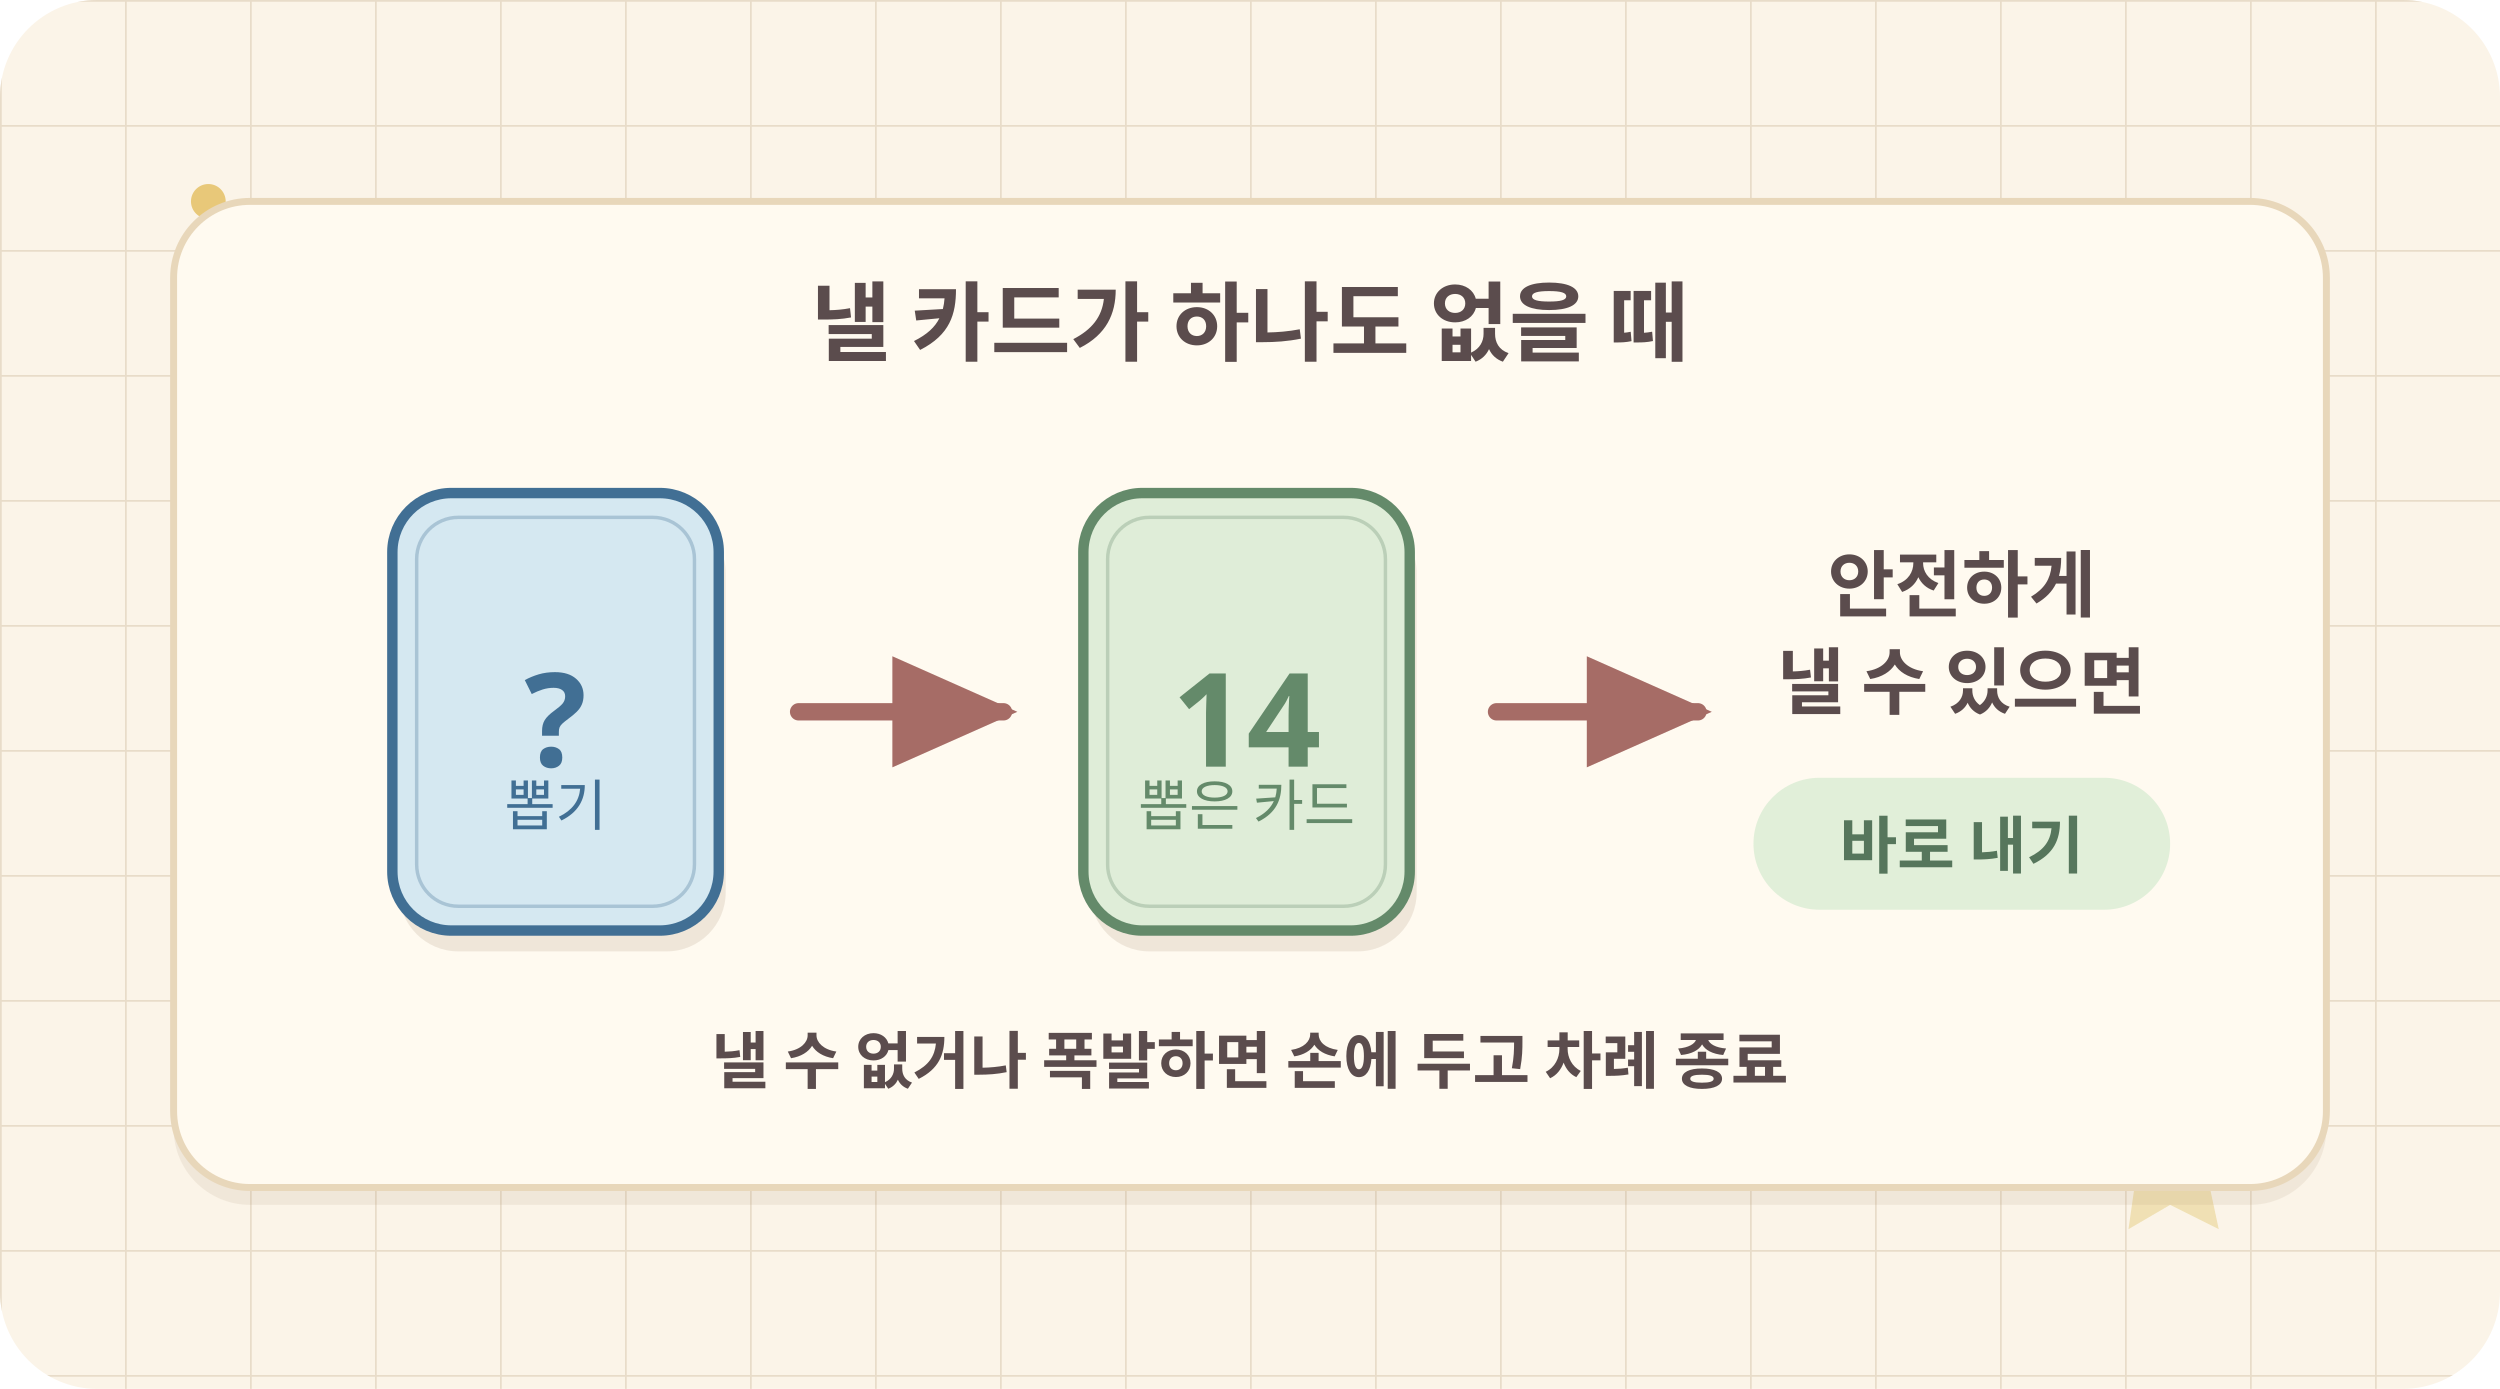
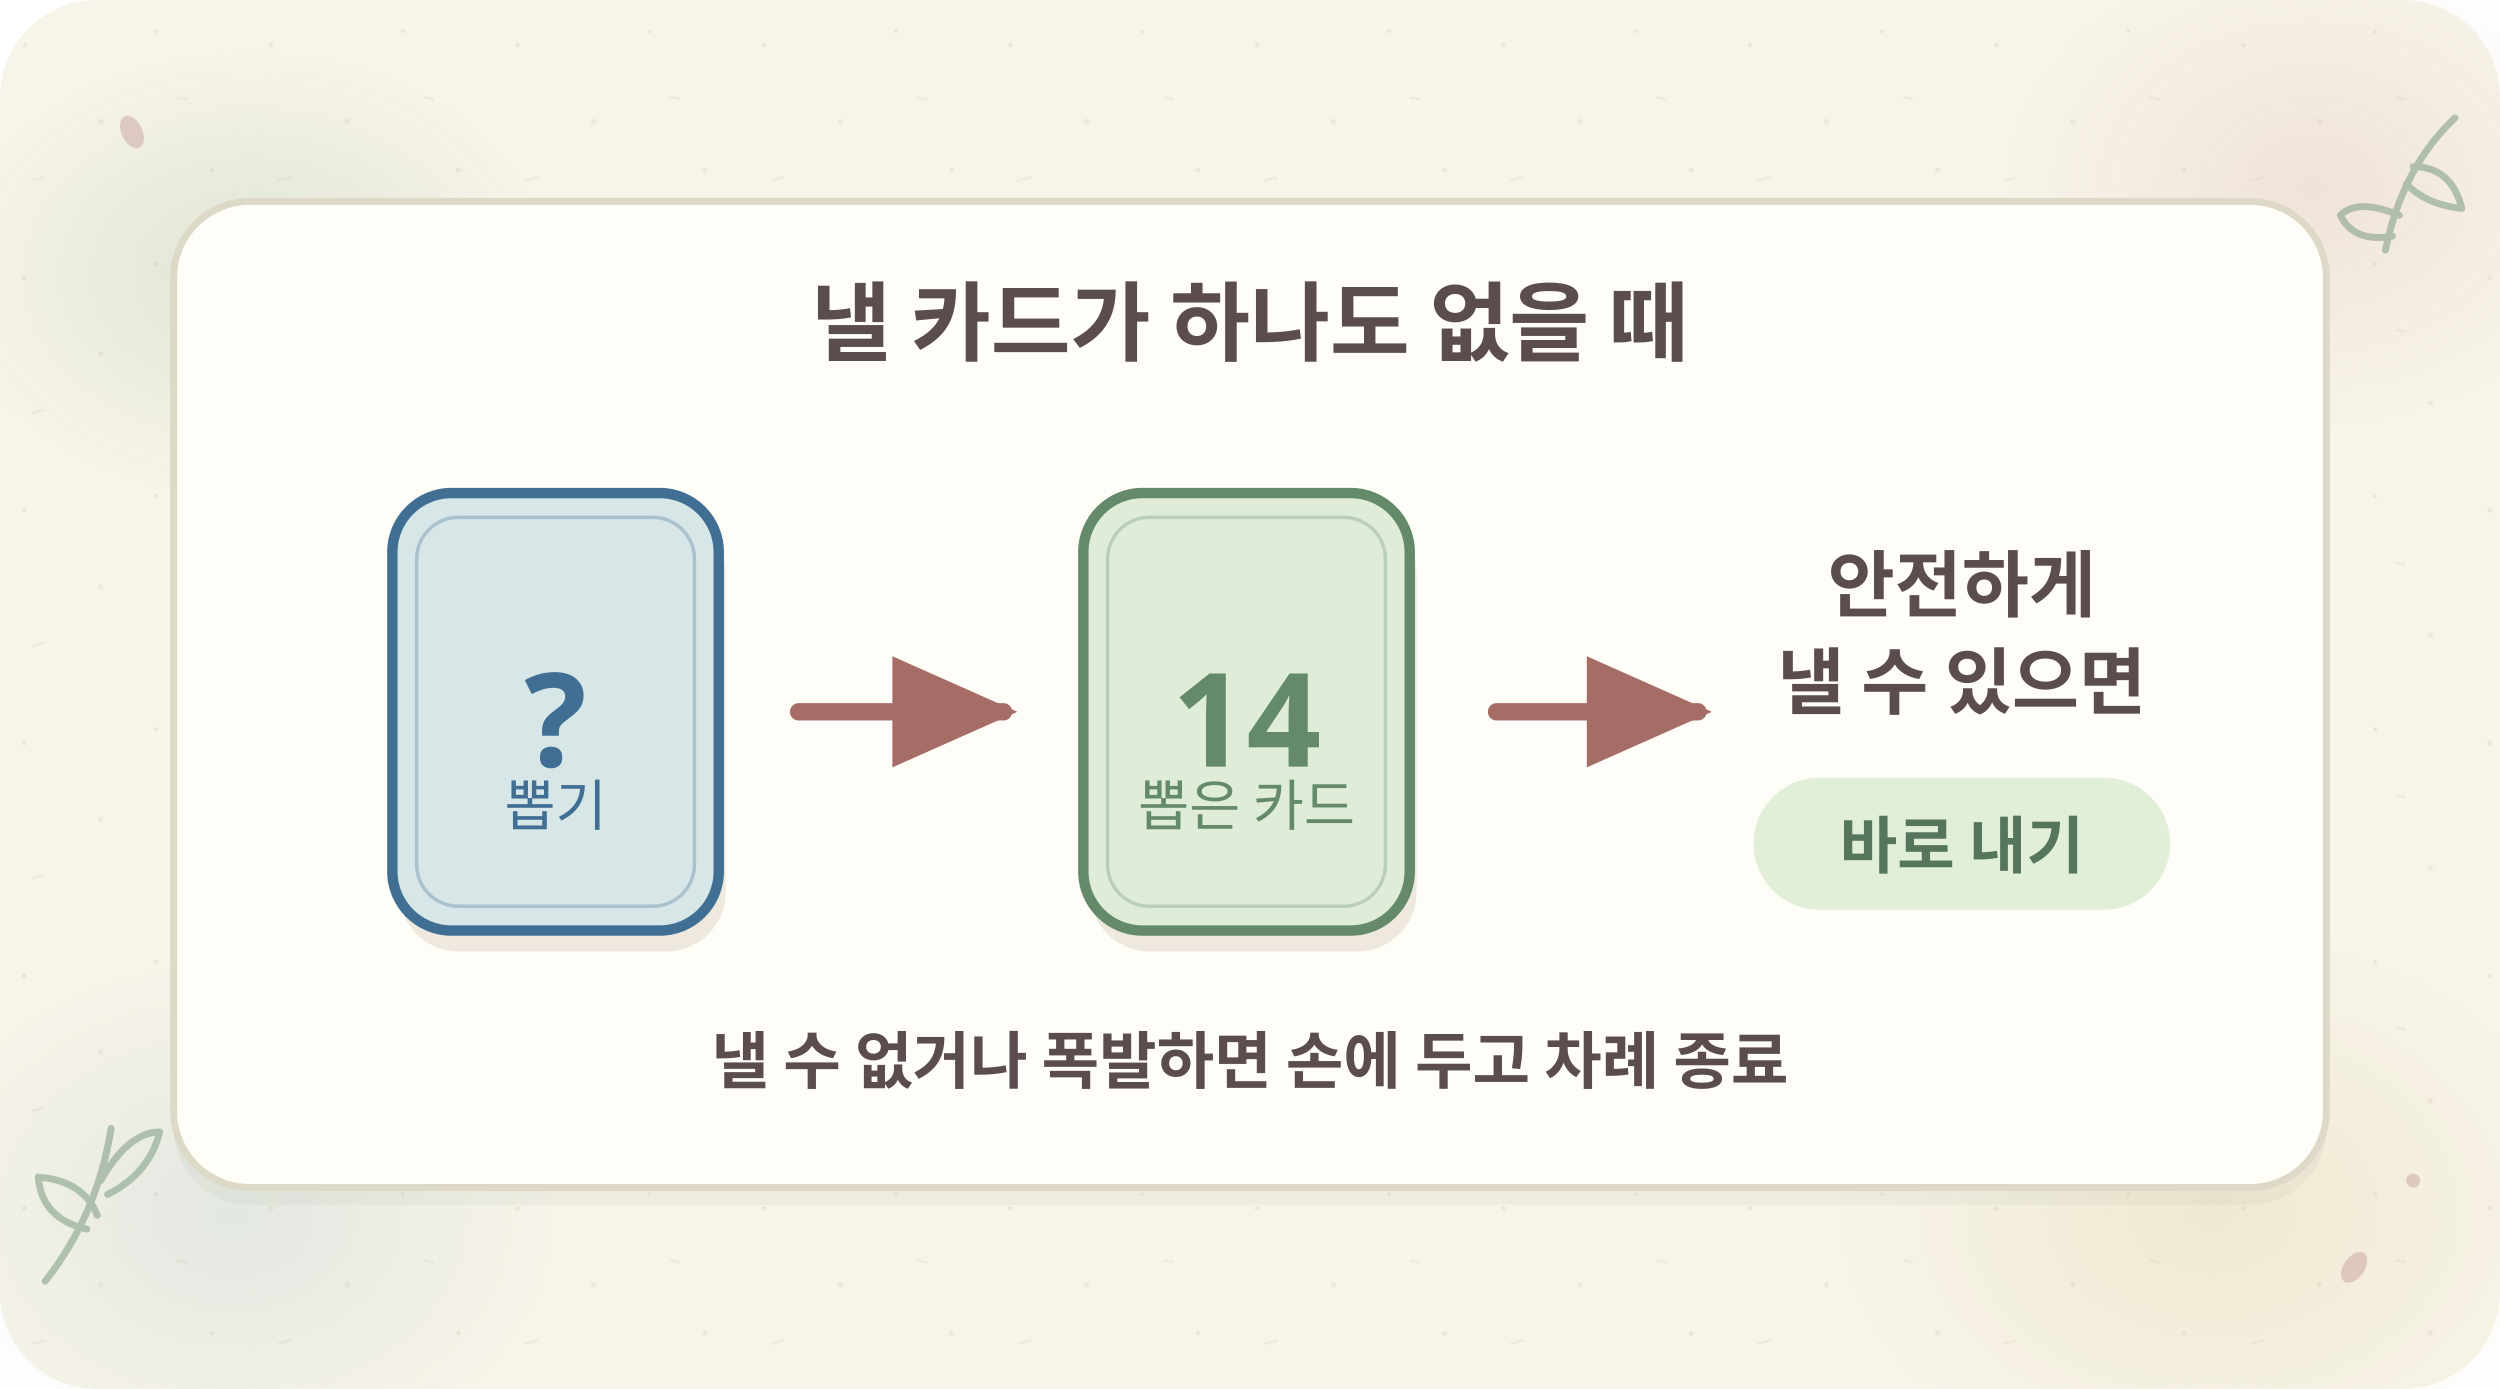
<svg xmlns="http://www.w3.org/2000/svg" viewBox="0 0 720 400" role="img" aria-label="낼 수 있는 카드가 없으면 한 장 뽑고 벌점 없이 낼 수 있으면 바로 냅니다">
  <defs>
    <pattern id="grid" width="36" height="36" patternUnits="userSpaceOnUse">
      <path d="M36 0H0V36" fill="none" stroke="#e8dcc9" stroke-width="1" />
    </pattern>
    <marker id="arrow" viewBox="0 0 10 10" refX="8" refY="5" markerWidth="8" markerHeight="8" orient="auto-start-reverse">
      <path d="M 0 1 L 9 5 L 0 9 z" fill="#a66c66" />
    </marker>
+     <radialGradient id="sagewash">
+       <stop stop-color="#b8cbb3" stop-opacity=".8" />
+       <stop offset="1" stop-color="#b8cbb3" stop-opacity="0" />
+     </radialGradient>
+     <radialGradient id="rosewash">
+       <stop stop-color="#e4c8c0" stop-opacity=".8" />
+       <stop offset="1" stop-color="#e4c8c0" stop-opacity="0" />
+     </radialGradient>
+     <radialGradient id="goldwash">
+       <stop stop-color="#e6d8b0" stop-opacity=".9" />
+       <stop offset="1" stop-color="#e6d8b0" stop-opacity="0" />
+     </radialGradient>
+     <radialGradient id="bluewash">
+       <stop stop-color="#c2d3d4" stop-opacity=".8" />
+       <stop offset="1" stop-color="#c2d3d4" stop-opacity="0" />
+     </radialGradient>
+     <pattern id="papergrain" width="71" height="67" patternUnits="userSpaceOnUse">
+       <circle cx="7" cy="13" r=".7" fill="#b8b4a1" />
+       <circle cx="45" cy="9" r=".6" fill="#b8b4a1" />
+       <circle cx="29" cy="35" r=".8" fill="#c4baa7" />
+       <circle cx="61" cy="49" r=".7" fill="#b8b4a1" />
+       <path d="M9 52l4-1 M51 28l3 .6" stroke="#c7bda8" stroke-width=".6" />
+     </pattern>
  </defs>
-   <rect width="720" height="400" rx="28" fill="#fbf4e8" />
-   <rect width="720" height="400" rx="28" fill="url(#grid)" />
-   <circle cx="60" cy="58" r="5" fill="#e8c879" />
-   <circle cx="659" cy="72" r="8" fill="#dcbfc0" />
-   <path d="M625 313l7 14 15 3-11 10 3 14-14-7-12 7 2-14-10-10 14-3z" fill="#ead598" opacity=".65" />
-   <rect x="50" y="63" width="620" height="284" rx="22" fill="#a58769" opacity=".12" />
-   <rect x="50" y="58" width="620" height="284" rx="22" fill="#fffaf0" stroke="#e8d7ba" stroke-width="2" />
+   <rect width="720" height="400" rx="28" fill="#f7f4e9" />
+   <g opacity=".48">
+     <ellipse cx="72" cy="79" rx="88" ry="65" fill="url(#sagewash)" />
+     <ellipse cx="666" cy="54" rx="90" ry="70" fill="url(#rosewash)" />
+     <ellipse cx="637" cy="349" rx="110" ry="82" fill="url(#goldwash)" />
+     <ellipse cx="67" cy="350" rx="94" ry="74" fill="url(#bluewash)" />
+   </g>
+   <rect x="2" y="2" width="716" height="396" rx="26" fill="url(#papergrain)" opacity=".22" />
+   <g fill="none" stroke="#88a48b" stroke-width="2" stroke-linecap="round" stroke-linejoin="round" opacity=".62">
+     <path d="M13 369 Q28 350 32 325 M25 354 Q12 351 11 339 Q24 340 28 350 M29 340 Q37 326 46 326 Q43 338 31 344" />
+     <path d="M707 34 Q692 48 687 72 M695 48 Q706 48 709 60 Q699 59 693 53 M691 62 Q679 57 674 62 Q678 70 689 68" />
+   </g>
+   <g fill="#c69e98" opacity=".48">
+     <ellipse cx="38" cy="38" rx="3" ry="5" transform="rotate(-25 38 38)" />
+     <ellipse cx="678" cy="365" rx="3" ry="5" transform="rotate(35 678 365)" />
+     <circle cx="695" cy="340" r="2" />
+   </g>
+   <rect x="50" y="63" width="620" height="284" rx="22" fill="#aab5a1" opacity=".12" />
+   <rect x="50" y="58" width="620" height="284" rx="22" fill="#fffdf7" stroke="#ded9c7" stroke-width="2" />
  <text x="360" y="102" text-anchor="middle" fill="#5b4c4d" font-size="25" font-weight="700" font-family="Pretendard, Noto Sans KR, Apple SD Gothic Neo, sans-serif">낼 카드가 하나도 없을 때</text>
  <g transform="translate(113 142) rotate(0 47.0 63.0)">
    <rect x="2" y="6" width="94" height="126" rx="17" fill="#987a61" opacity=".16" />
-     <rect width="94" height="126" rx="17" fill="#d5e8f1" stroke="#416f94" stroke-width="3" />
+     <rect width="94" height="126" rx="17" fill="#d7e6e7" stroke="#416f94" stroke-width="3" />
    <rect x="7" y="7" width="80" height="112" rx="12" fill="none" stroke="#416f94" opacity=".3" />
    <text x="47.0" y="65.52" text-anchor="middle" dominant-baseline="middle" font-size="37.6" font-family="sans-serif" font-weight="800" fill="#416f94">?</text>
    <text x="47.0" y="95.76" text-anchor="middle" font-size="16" font-family="sans-serif" fill="#416f94">뽑기</text>
  </g>
  <path d="M230 205 L289 205" fill="none" stroke="#a66c66" stroke-width="5" stroke-linecap="round" marker-end="url(#arrow)" />
  <g transform="translate(312 142) rotate(0 47.0 63.0)">
    <rect x="2" y="6" width="94" height="126" rx="17" fill="#987a61" opacity=".16" />
    <rect width="94" height="126" rx="17" fill="#dfedd8" stroke="#648a6a" stroke-width="3" />
    <rect x="7" y="7" width="80" height="112" rx="12" fill="none" stroke="#648a6a" opacity=".3" />
    <text x="47.0" y="65.52" text-anchor="middle" dominant-baseline="middle" font-size="37.6" font-family="sans-serif" font-weight="800" fill="#648a6a">14</text>
    <text x="47.0" y="95.76" text-anchor="middle" font-size="16" font-family="sans-serif" fill="#648a6a">뽑은 카드</text>
  </g>
  <path d="M431 205 L489 205" fill="none" stroke="#a66c66" stroke-width="5" stroke-linecap="round" marker-end="url(#arrow)" />
  <text x="565" y="176" text-anchor="middle" fill="#5b4c4d" font-size="21" font-weight="700" font-family="Pretendard, Noto Sans KR, Apple SD Gothic Neo, sans-serif">안전하게</text>
  <text x="565" y="204" text-anchor="middle" fill="#5b4c4d" font-size="21" font-weight="700" font-family="Pretendard, Noto Sans KR, Apple SD Gothic Neo, sans-serif">낼 수 있으면</text>
  <rect x="505" y="224" width="120" height="38" rx="19" fill="#e1efd9" />
  <text x="565.0" y="250" text-anchor="middle" fill="#56765c" font-size="18" font-weight="700" font-family="Pretendard, Noto Sans KR, Apple SD Gothic Neo, sans-serif">바로 내기</text>
  <text x="360" y="312" text-anchor="middle" fill="#5b4c4d" font-size="18" font-weight="700" font-family="Pretendard, Noto Sans KR, Apple SD Gothic Neo, sans-serif">낼 수 없거나 폭발하면 손에 두고 차례 종료</text>
</svg>
